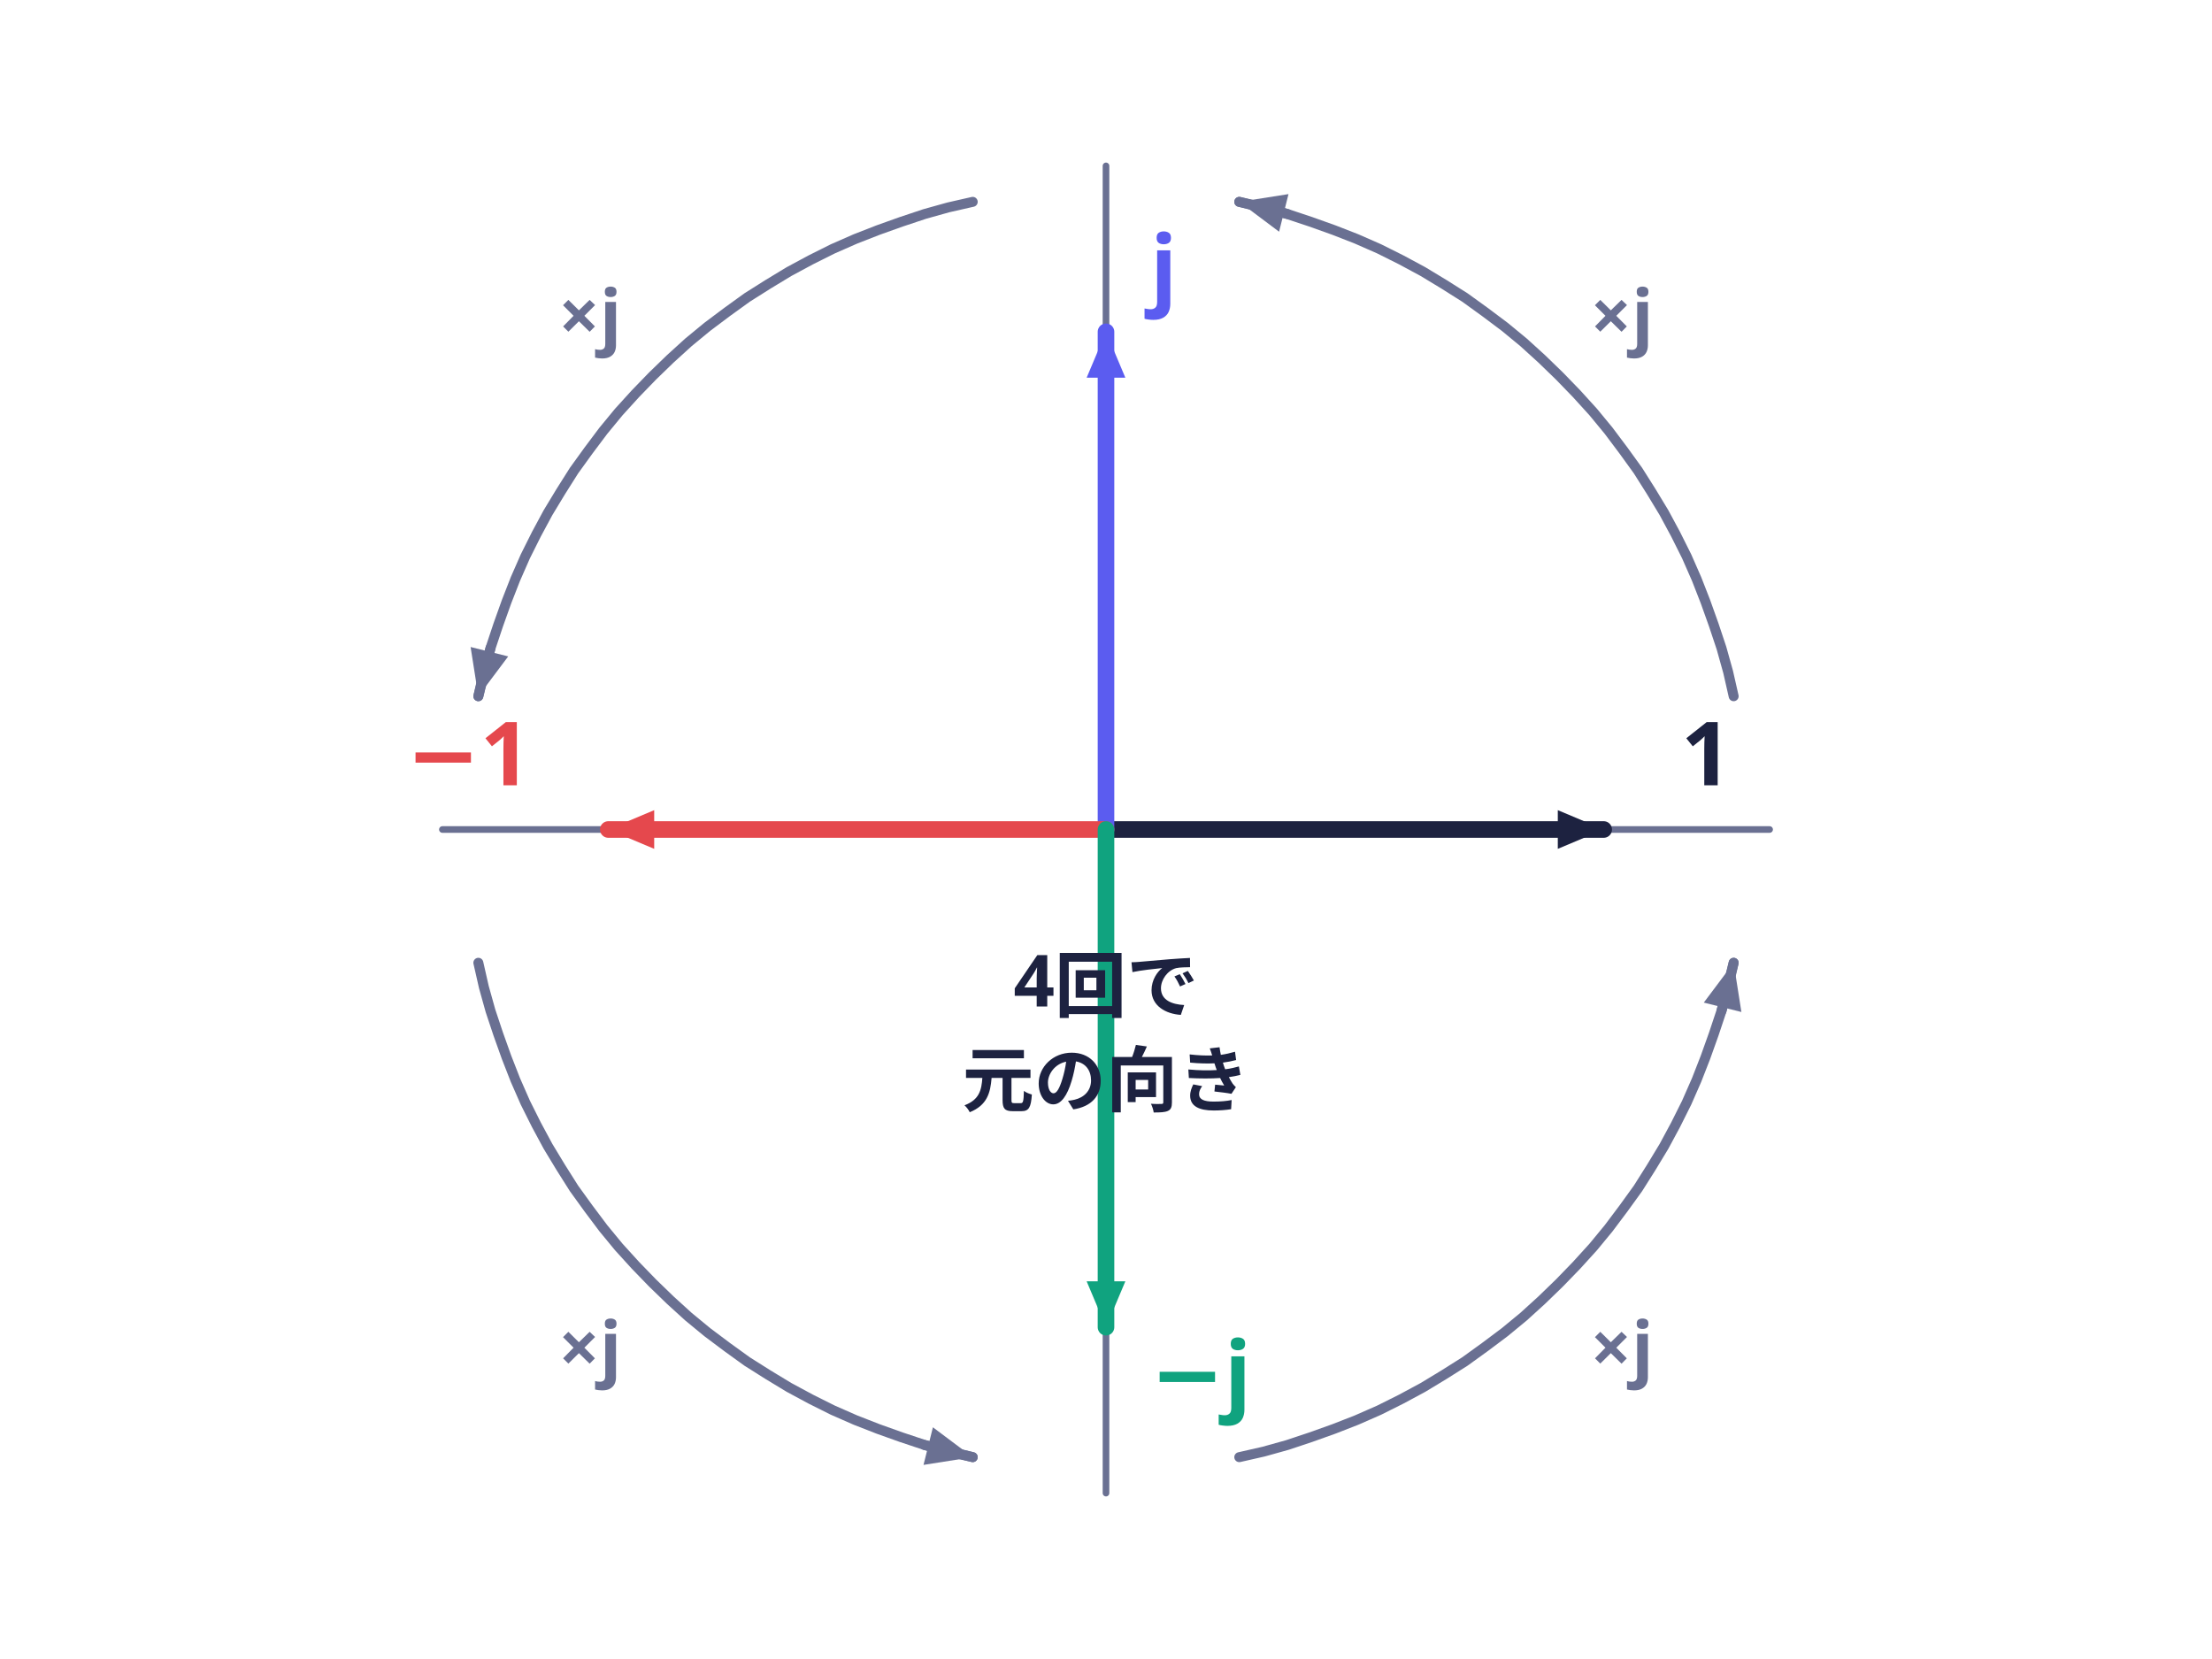
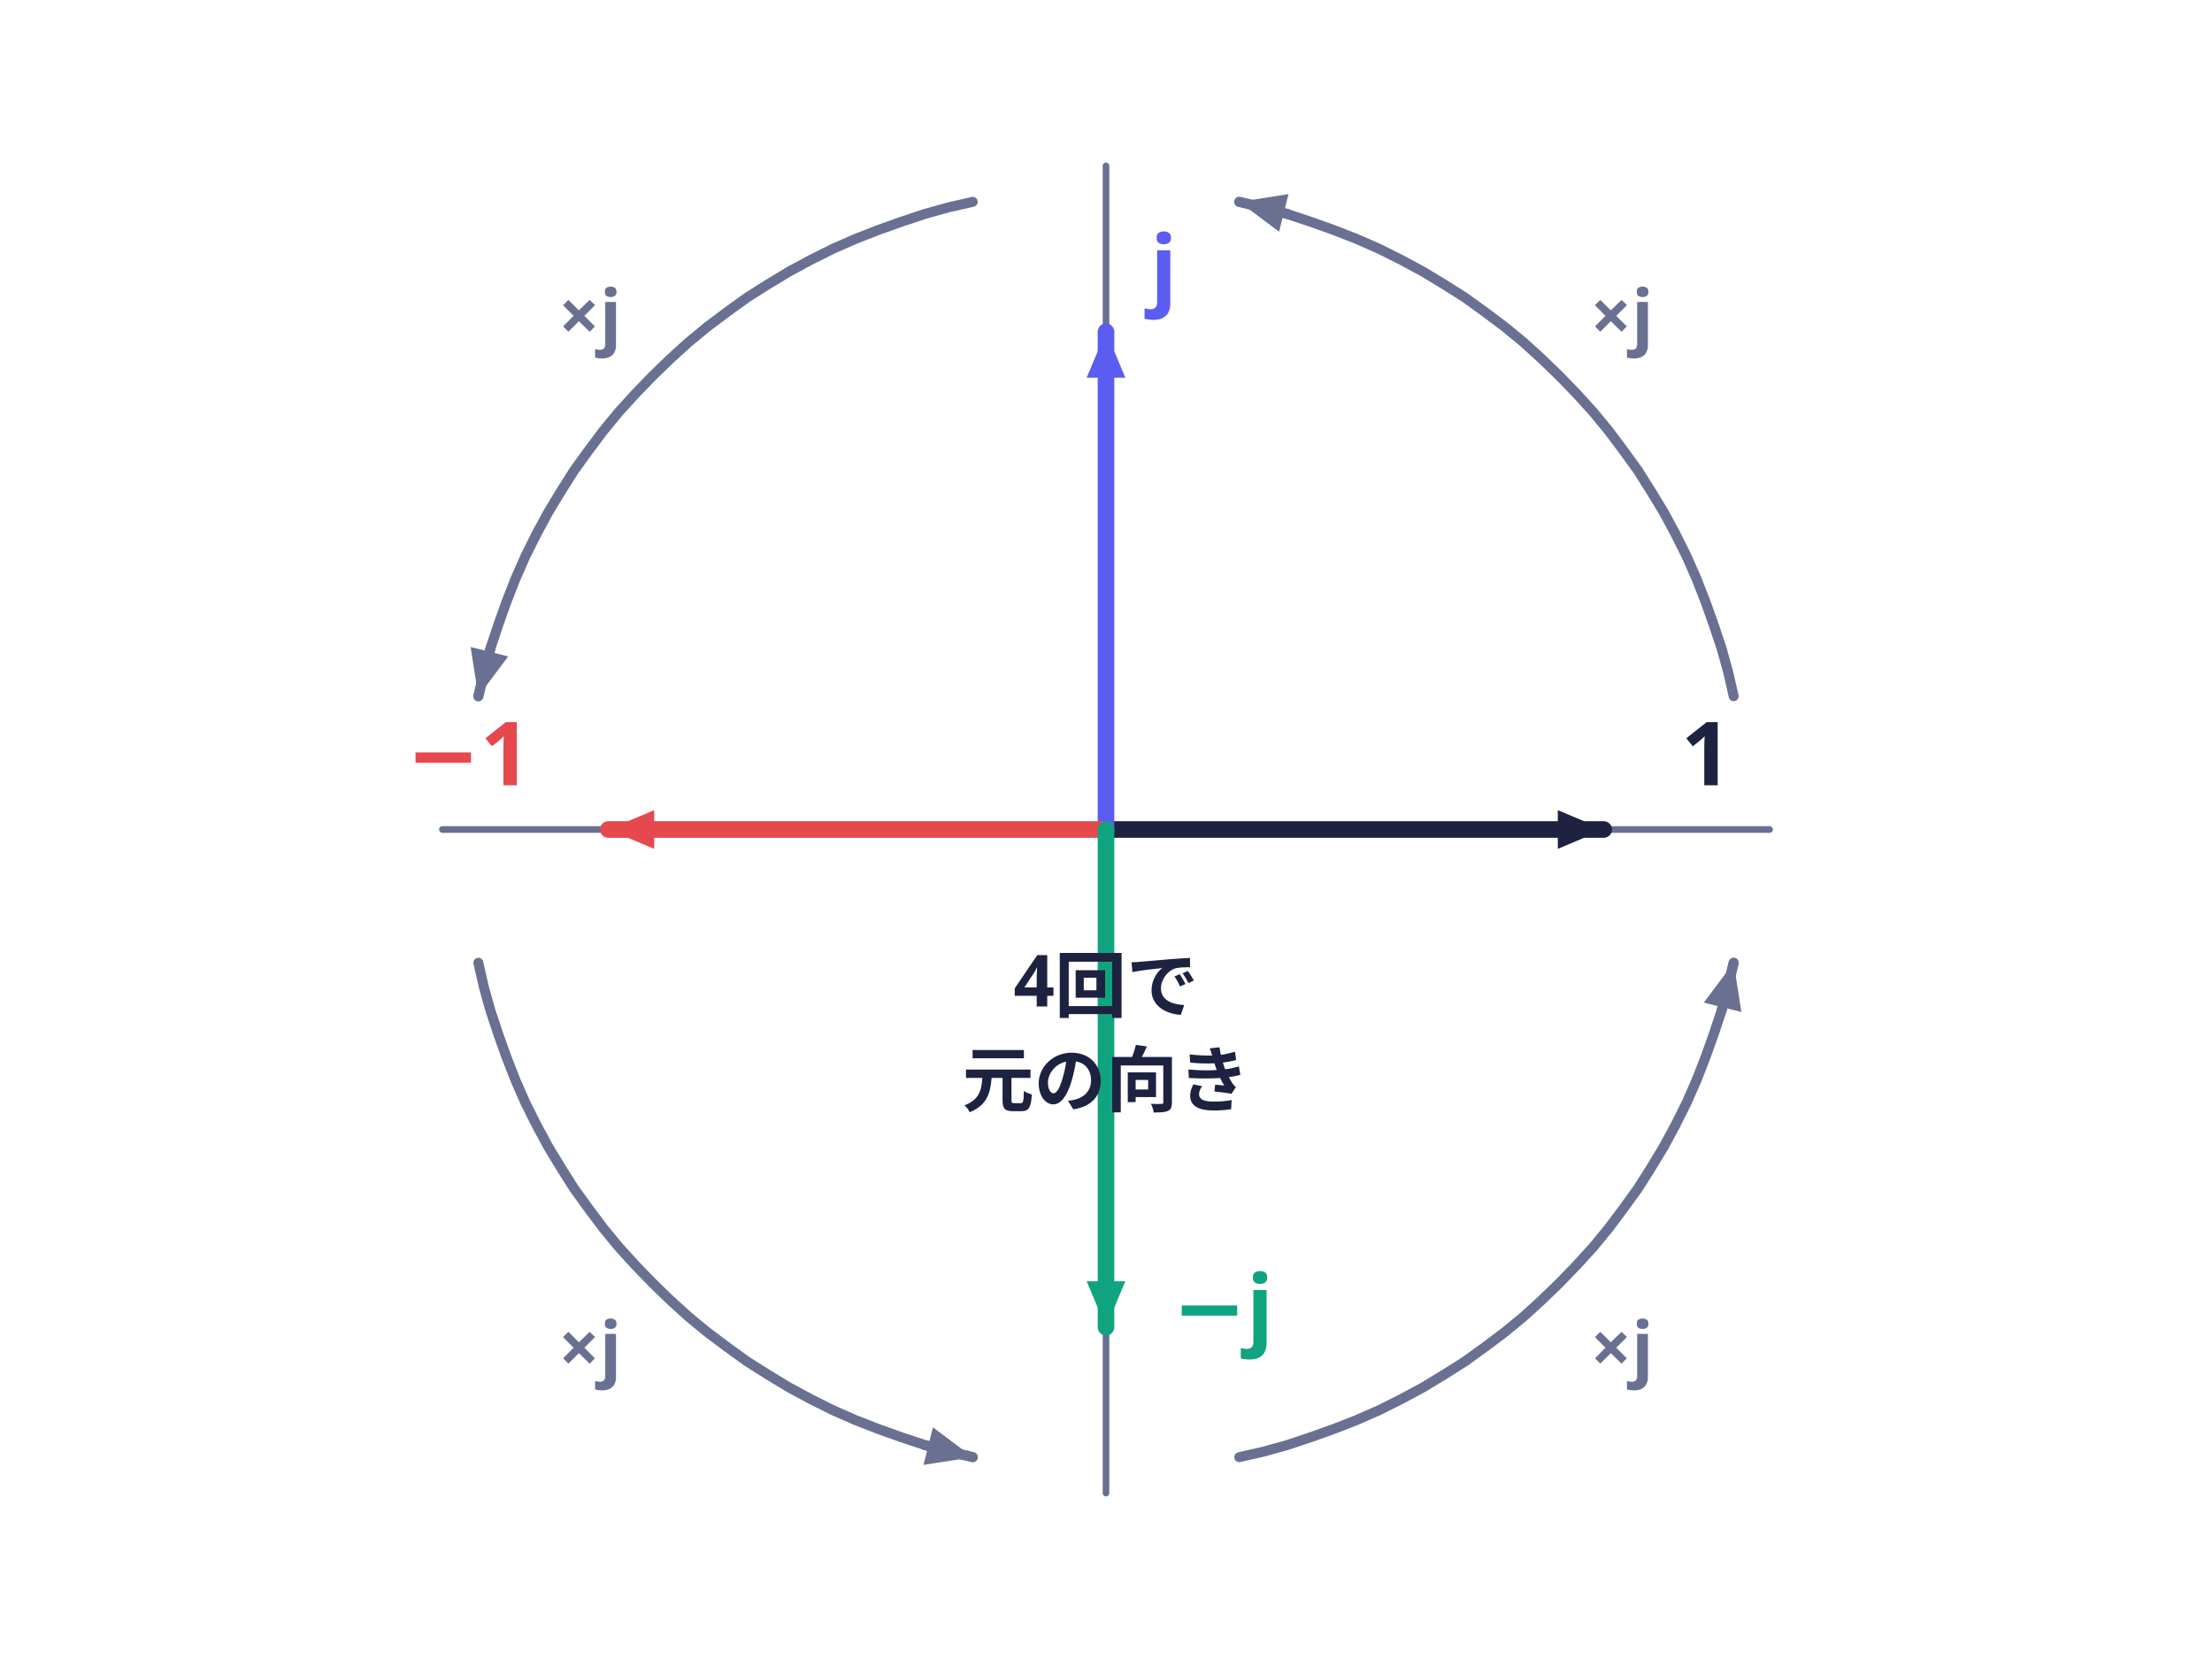
<svg xmlns="http://www.w3.org/2000/svg" viewBox="0 0 400 300" width="400" height="300">
  <rect width="400" height="300" fill="#fff" />
  <polyline points="80,150 320,150" fill="none" stroke="#6a7092" stroke-width="1.2" stroke-linejoin="round" stroke-linecap="round" />
  <polyline points="200,30 200,270" fill="none" stroke="#6a7092" stroke-width="1.2" stroke-linejoin="round" stroke-linecap="round" />
  <polyline points="200,150 290,150" fill="none" stroke="#1d2240" stroke-width="3" stroke-linejoin="round" stroke-linecap="round" />
  <polygon points="290,150 281.7,153.5 281.7,146.5" fill="#1d2240" />
  <text x="304" y="142" text-anchor="start" font-size="16" fill="#1d2240" font-weight="600" font-family="Hiragino Sans, Noto Sans JP, sans-serif">1</text>
  <polyline points="200,150 200,60" fill="none" stroke="#5b5cf0" stroke-width="3" stroke-linejoin="round" stroke-linecap="round" />
  <polygon points="200,60 203.5,68.3 196.5,68.3" fill="#5b5cf0" />
  <text x="208" y="54" text-anchor="start" font-size="16" fill="#5b5cf0" font-weight="600" font-family="Hiragino Sans, Noto Sans JP, sans-serif">j</text>
  <polyline points="200,150 110,150" fill="none" stroke="#e5484d" stroke-width="3" stroke-linejoin="round" stroke-linecap="round" />
  <polygon points="110,150 118.3,146.5 118.3,153.5" fill="#e5484d" />
  <text x="96" y="142" text-anchor="end" font-size="16" fill="#e5484d" font-weight="600" font-family="Hiragino Sans, Noto Sans JP, sans-serif">−1</text>
  <polyline points="200,150 200,240" fill="none" stroke="#10a37f" stroke-width="3" stroke-linejoin="round" stroke-linecap="round" />
  <polygon points="200,240 196.5,231.7 203.5,231.7" fill="#10a37f" />
-   <text x="208" y="254" text-anchor="start" font-size="16" fill="#10a37f" font-weight="600" font-family="Hiragino Sans, Noto Sans JP, sans-serif">−j</text>
+   <text x="212" y="242" text-anchor="start" font-size="16" fill="#10a37f" font-weight="600" font-family="Hiragino Sans, Noto Sans JP, sans-serif">−j</text>
  <polyline points="313.5,125.9 312.5,121.5 311.3,117.2 309.9,113.0 308.4,108.8 306.8,104.7 305.0,100.6 303.0,96.6 300.9,92.7 298.6,88.9 296.2,85.1 293.6,81.5 290.9,77.9 288.1,74.5 285.1,71.2 282.0,68.0 278.8,64.9 275.5,61.9 272.1,59.1 268.5,56.4 264.9,53.8 261.1,51.4 257.3,49.1 253.4,47.0 249.4,45.0 245.3,43.2 241.2,41.6 237.0,40.1 232.8,38.7 228.5,37.5 224.1,36.5" fill="none" stroke="#6a7092" stroke-width="1.8" stroke-linejoin="round" stroke-linecap="round" />
  <polyline points="232.8,38.7 224.1,36.5" fill="none" stroke="#6a7092" stroke-width="1.8" stroke-linejoin="round" stroke-linecap="round" />
  <polygon points="224.1,36.5 233.0,35.1 231.3,41.9" fill="#6a7092" />
  <text x="293.3" y="61.7" text-anchor="middle" font-size="13" fill="#6a7092" font-weight="600" font-family="Hiragino Sans, Noto Sans JP, sans-serif">×j</text>
  <polyline points="175.9,36.5 171.5,37.5 167.2,38.7 163.0,40.1 158.8,41.6 154.7,43.2 150.6,45.0 146.6,47.0 142.7,49.1 138.9,51.4 135.1,53.8 131.5,56.4 127.9,59.1 124.5,61.9 121.2,64.9 118.0,68.0 114.9,71.2 111.9,74.5 109.1,77.9 106.4,81.5 103.8,85.1 101.4,88.9 99.1,92.7 97.0,96.6 95.0,100.6 93.2,104.7 91.6,108.8 90.1,113.0 88.7,117.2 87.5,121.5 86.5,125.9" fill="none" stroke="#6a7092" stroke-width="1.8" stroke-linejoin="round" stroke-linecap="round" />
  <polyline points="88.7,117.2 86.5,125.9" fill="none" stroke="#6a7092" stroke-width="1.8" stroke-linejoin="round" stroke-linecap="round" />
  <polygon points="86.5,125.9 85.1,117.0 91.9,118.7" fill="#6a7092" />
  <text x="106.7" y="61.7" text-anchor="middle" font-size="13" fill="#6a7092" font-weight="600" font-family="Hiragino Sans, Noto Sans JP, sans-serif">×j</text>
  <polyline points="86.5,174.1 87.5,178.5 88.7,182.8 90.1,187.0 91.6,191.2 93.2,195.3 95.0,199.4 97.0,203.4 99.1,207.3 101.4,211.1 103.8,214.9 106.4,218.5 109.1,222.1 111.9,225.5 114.9,228.8 118.0,232.0 121.2,235.1 124.5,238.1 127.9,240.9 131.5,243.6 135.1,246.2 138.9,248.6 142.7,250.9 146.6,253.0 150.6,255.0 154.7,256.8 158.8,258.4 163.0,259.9 167.2,261.3 171.5,262.5 175.9,263.5" fill="none" stroke="#6a7092" stroke-width="1.8" stroke-linejoin="round" stroke-linecap="round" />
  <polyline points="167.2,261.3 175.9,263.5" fill="none" stroke="#6a7092" stroke-width="1.8" stroke-linejoin="round" stroke-linecap="round" />
  <polygon points="175.9,263.5 167.0,264.9 168.7,258.1" fill="#6a7092" />
  <text x="106.7" y="248.3" text-anchor="middle" font-size="13" fill="#6a7092" font-weight="600" font-family="Hiragino Sans, Noto Sans JP, sans-serif">×j</text>
  <polyline points="224.1,263.5 228.5,262.5 232.8,261.3 237.0,259.9 241.2,258.4 245.3,256.8 249.4,255.0 253.4,253.0 257.3,250.9 261.1,248.6 264.9,246.2 268.5,243.6 272.1,240.9 275.5,238.1 278.8,235.1 282.0,232.0 285.1,228.8 288.1,225.5 290.9,222.1 293.6,218.5 296.2,214.9 298.6,211.1 300.9,207.3 303.0,203.4 305.0,199.4 306.8,195.3 308.4,191.2 309.9,187.0 311.3,182.8 312.5,178.5 313.5,174.1" fill="none" stroke="#6a7092" stroke-width="1.8" stroke-linejoin="round" stroke-linecap="round" />
  <polyline points="311.3,182.8 313.5,174.1" fill="none" stroke="#6a7092" stroke-width="1.8" stroke-linejoin="round" stroke-linecap="round" />
  <polygon points="313.5,174.1 314.9,183.0 308.1,181.3" fill="#6a7092" />
  <text x="293.3" y="248.3" text-anchor="middle" font-size="13" fill="#6a7092" font-weight="600" font-family="Hiragino Sans, Noto Sans JP, sans-serif">×j</text>
  <text x="200" y="182" text-anchor="middle" font-size="13" fill="#1d2240" font-weight="600" font-family="Hiragino Sans, Noto Sans JP, sans-serif">4回で</text>
  <text x="200" y="200" text-anchor="middle" font-size="13" fill="#1d2240" font-weight="600" font-family="Hiragino Sans, Noto Sans JP, sans-serif">元の向き</text>
</svg>
